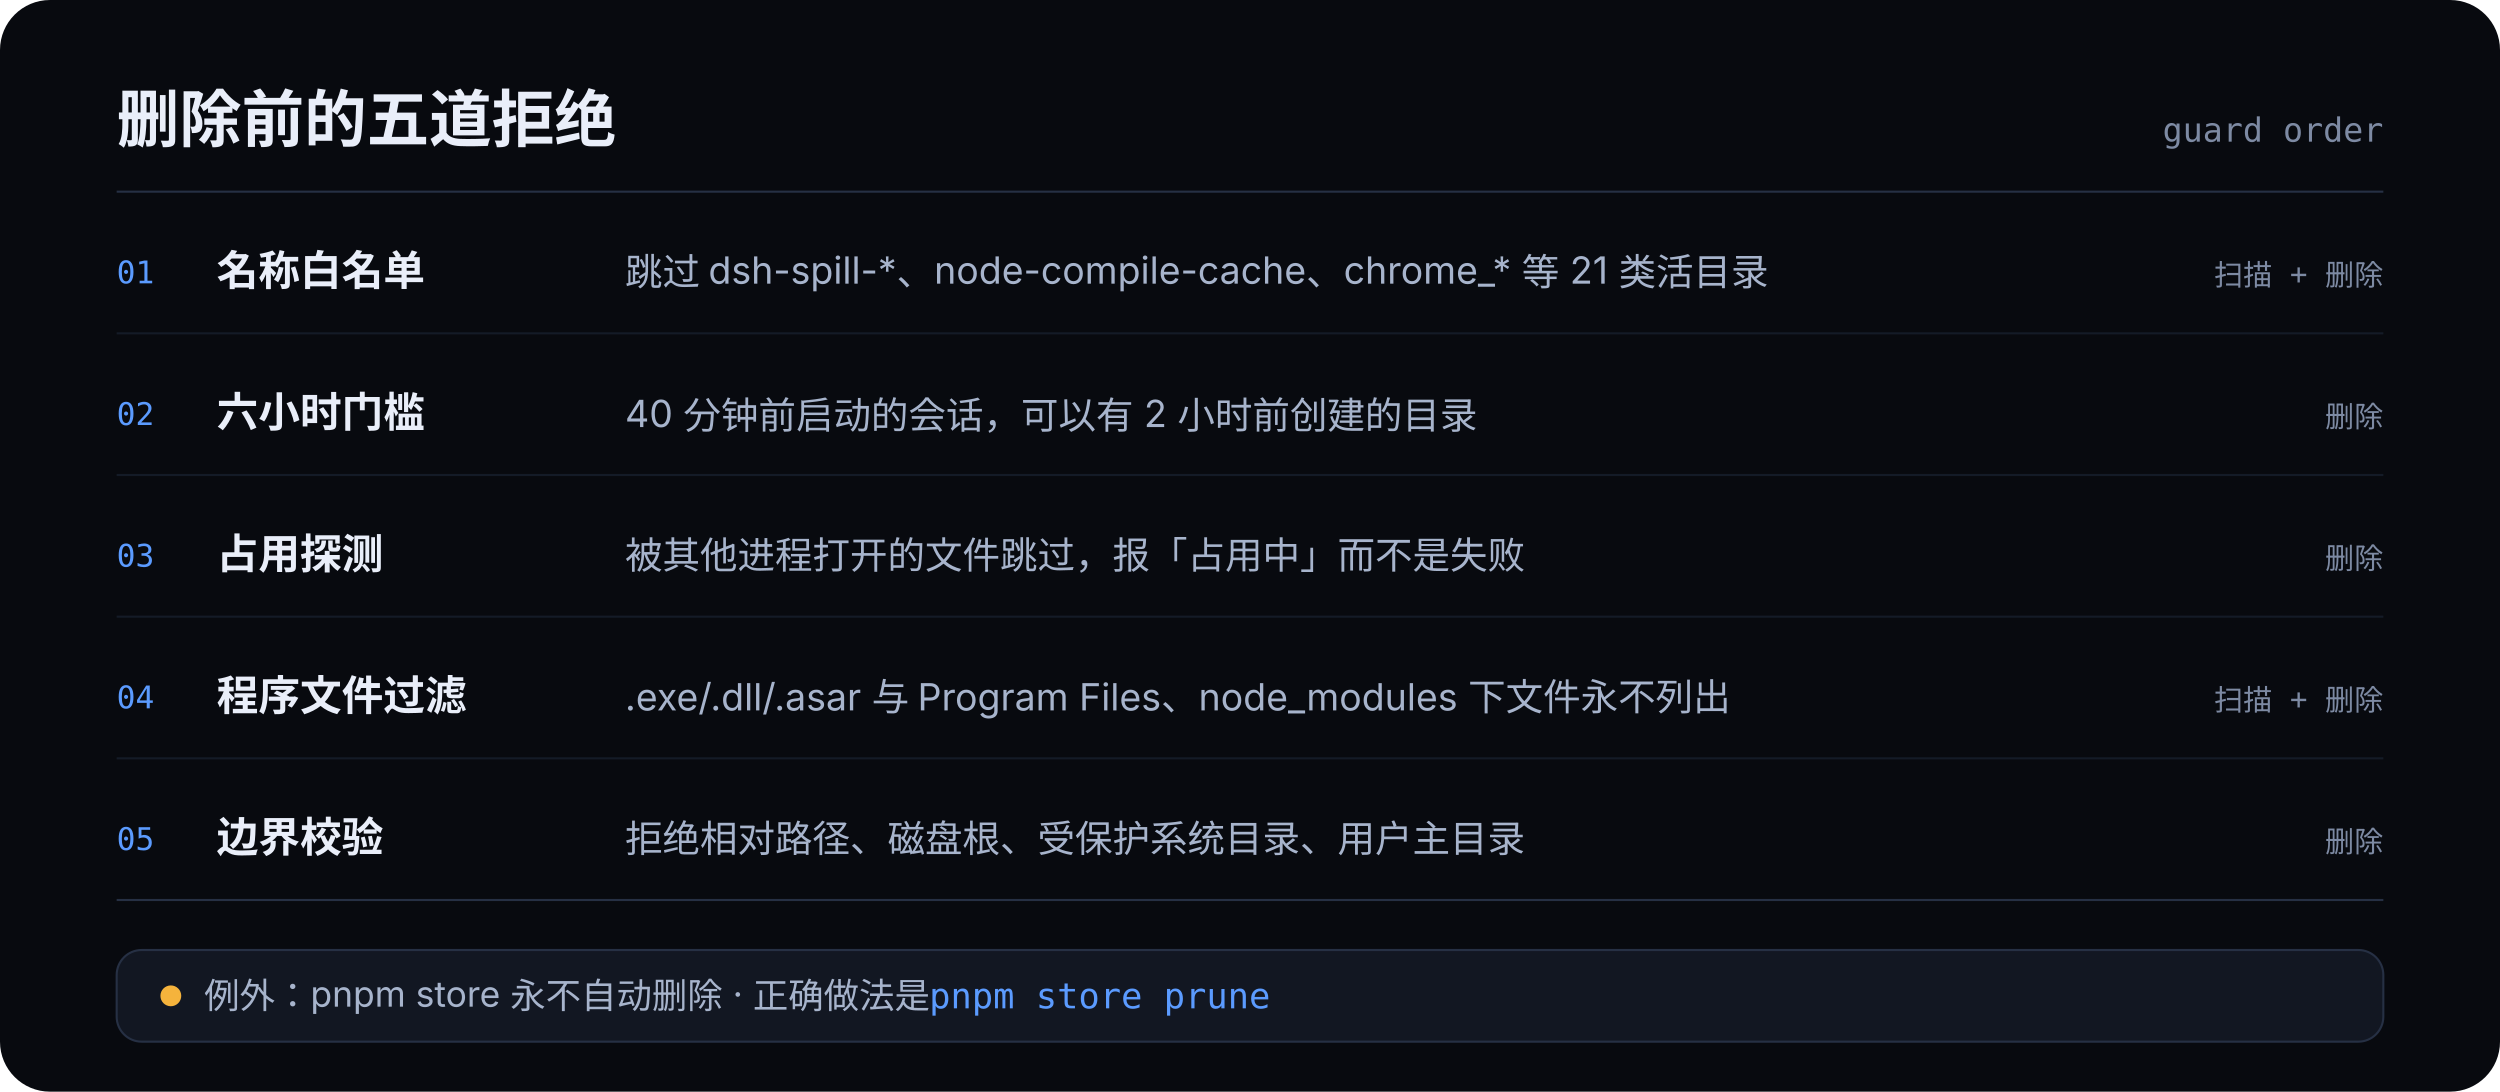
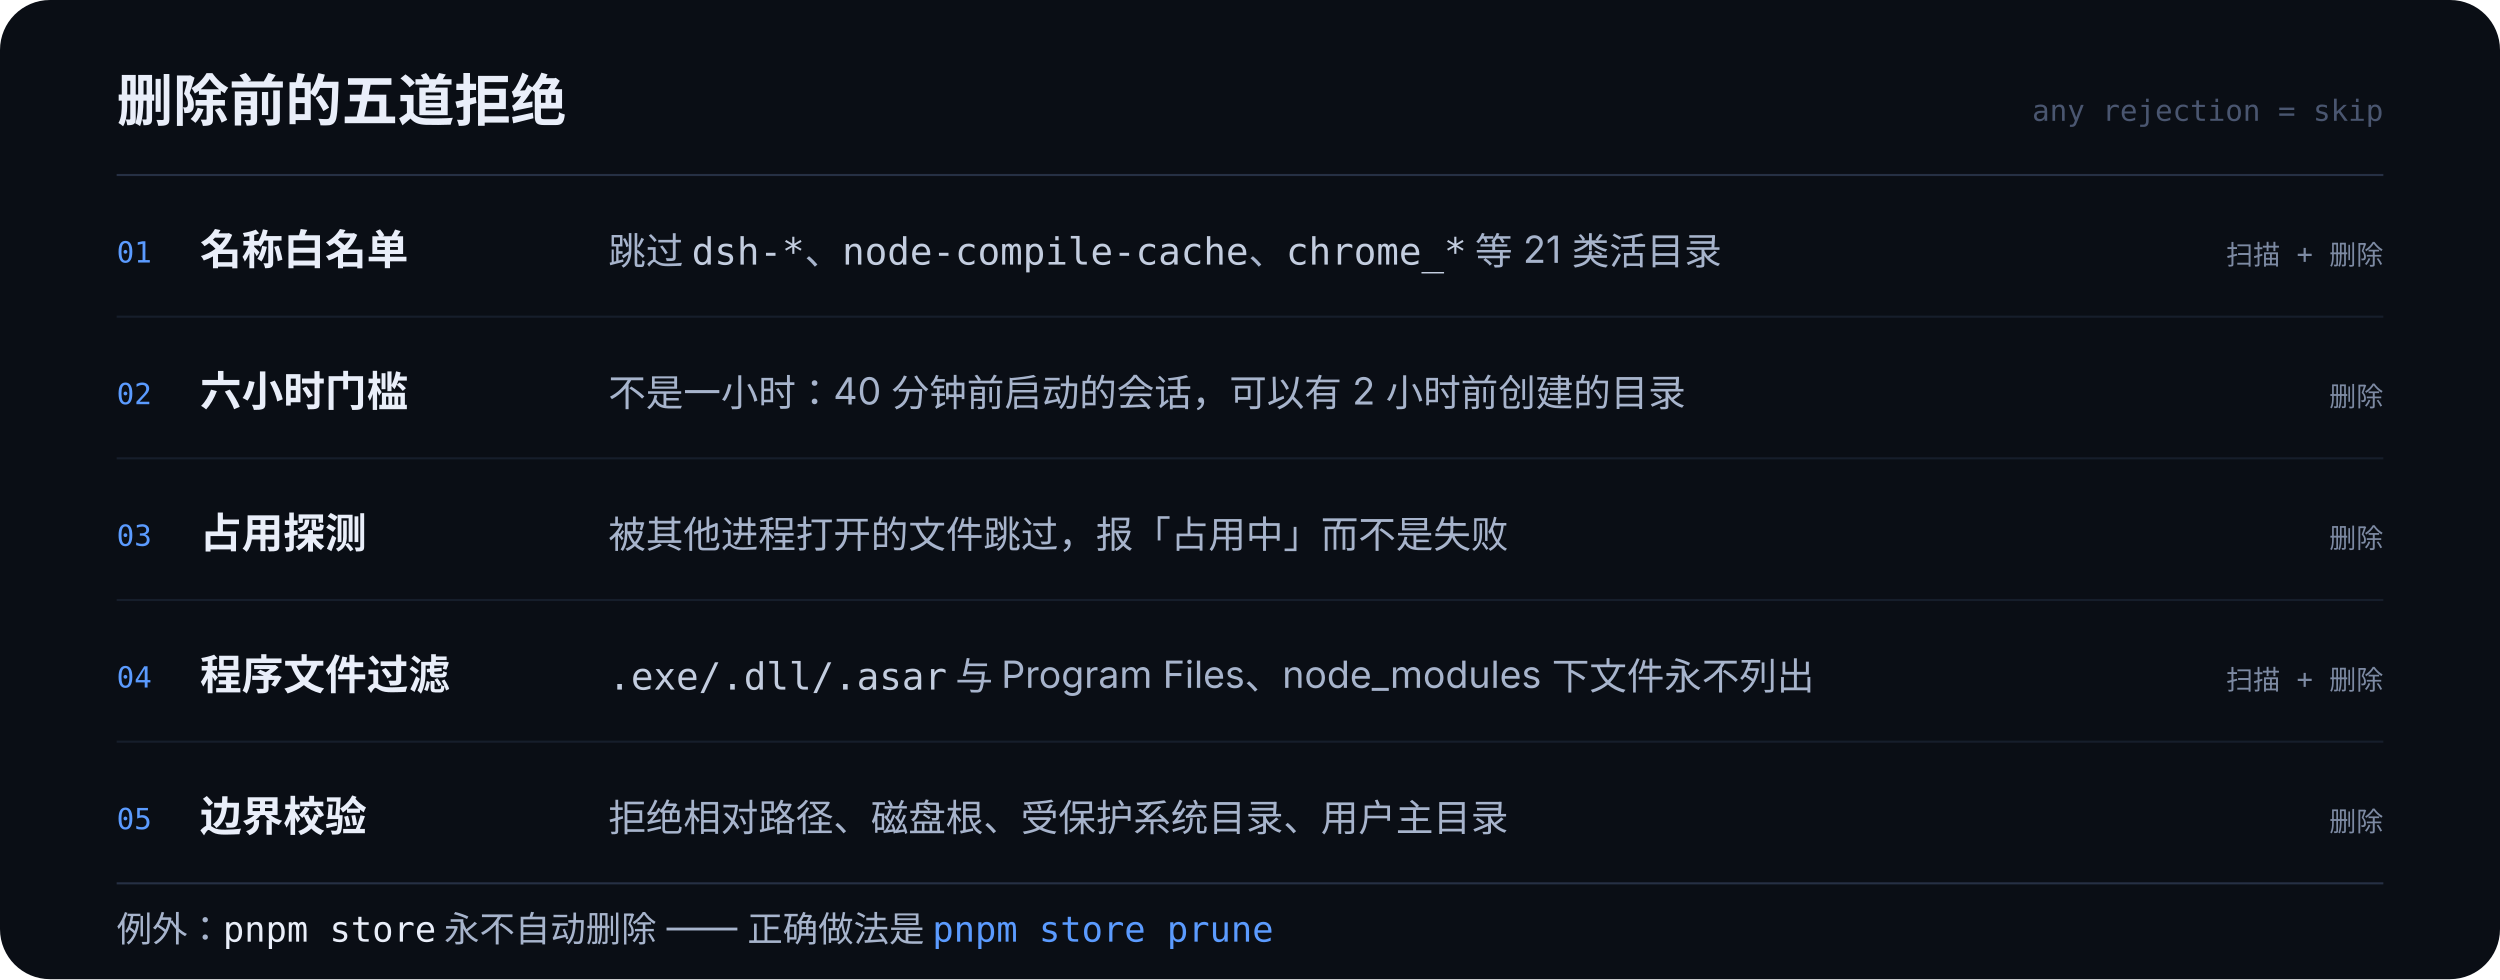
- <svg xmlns="http://www.w3.org/2000/svg" width="1200" height="524" viewBox="0 0 1200 524" role="img" aria-labelledby="guardTitle guardDesc">
-   <rect width="1200" height="524" rx="24" fill="#080A0F" />
-   <text x="56" y="68" font-family="-apple-system, BlinkMacSystemFont, Segoe UI, PingFang SC, Microsoft YaHei, sans-serif" font-size="30" font-weight="700" fill="#E9EEF9">删除前的五道拒绝</text>
-   <text x="1144" y="68" text-anchor="end" font-family="ui-monospace, SFMono-Regular, Menlo, Consolas, monospace" font-size="16" fill="#7D8AA3">guard order</text>
-   <line x1="56" y1="92" x2="1144" y2="92" stroke="#263044" />
-   <text x="56" y="136" font-family="ui-monospace, SFMono-Regular, Menlo, Consolas, monospace" font-size="15" fill="#5B9BFF">01</text>
-   <text x="104" y="137" font-family="-apple-system, BlinkMacSystemFont, Segoe UI, PingFang SC, Microsoft YaHei, sans-serif" font-size="20" font-weight="600" fill="#E9EEF9">名称白名单</text>
-   <text x="300" y="137" font-family="-apple-system, BlinkMacSystemFont, Segoe UI, PingFang SC, Microsoft YaHei, sans-serif" font-size="18" fill="#A7B4CC">跳过 dsh-spill-*、node-compile-cache、chrome_* 等 21 类活目录</text>
-   <text x="1144" y="137" text-anchor="end" font-family="ui-monospace, SFMono-Regular, Menlo, Consolas, monospace" font-size="14" fill="#7D8AA3">扫描 + 删除</text>
-   <line x1="56" y1="160" x2="1144" y2="160" stroke="#141B27" />
-   <text x="56" y="204" font-family="ui-monospace, SFMono-Regular, Menlo, Consolas, monospace" font-size="15" fill="#5B9BFF">02</text>
-   <text x="104" y="205" font-family="-apple-system, BlinkMacSystemFont, Segoe UI, PingFang SC, Microsoft YaHei, sans-serif" font-size="20" font-weight="600" fill="#E9EEF9">六小时门槛</text>
-   <text x="300" y="205" font-family="-apple-system, BlinkMacSystemFont, Segoe UI, PingFang SC, Microsoft YaHei, sans-serif" font-size="18" fill="#A7B4CC">40 分钟前启动的会话，可以有 2 小时前创建的目录</text>
-   <text x="1144" y="205" text-anchor="end" font-family="ui-monospace, SFMono-Regular, Menlo, Consolas, monospace" font-size="14" fill="#7D8AA3">删除</text>
-   <line x1="56" y1="228" x2="1144" y2="228" stroke="#141B27" />
-   <text x="56" y="272" font-family="ui-monospace, SFMono-Regular, Menlo, Consolas, monospace" font-size="15" fill="#5B9BFF">03</text>
-   <text x="104" y="273" font-family="-apple-system, BlinkMacSystemFont, Segoe UI, PingFang SC, Microsoft YaHei, sans-serif" font-size="20" font-weight="600" fill="#E9EEF9">占用探测</text>
-   <text x="300" y="273" font-family="-apple-system, BlinkMacSystemFont, Segoe UI, PingFang SC, Microsoft YaHei, sans-serif" font-size="18" fill="#A7B4CC">被其他进程打开的文件跳过，报「占用中」而不是失败</text>
-   <text x="1144" y="273" text-anchor="end" font-family="ui-monospace, SFMono-Regular, Menlo, Consolas, monospace" font-size="14" fill="#7D8AA3">删除</text>
-   <line x1="56" y1="296" x2="1144" y2="296" stroke="#141B27" />
-   <text x="56" y="340" font-family="ui-monospace, SFMono-Regular, Menlo, Consolas, monospace" font-size="15" fill="#5B9BFF">04</text>
-   <text x="104" y="341" font-family="-apple-system, BlinkMacSystemFont, Segoe UI, PingFang SC, Microsoft YaHei, sans-serif" font-size="20" font-weight="600" fill="#E9EEF9">程序文件过滤</text>
-   <text x="300" y="341" font-family="-apple-system, BlinkMacSystemFont, Segoe UI, PingFang SC, Microsoft YaHei, sans-serif" font-size="18" fill="#A7B4CC">.exe/.dll/.asar 与 Program Files、node_modules 下文件永不列出</text>
-   <text x="1144" y="341" text-anchor="end" font-family="ui-monospace, SFMono-Regular, Menlo, Consolas, monospace" font-size="14" fill="#7D8AA3">扫描 + 删除</text>
-   <line x1="56" y1="364" x2="1144" y2="364" stroke="#141B27" />
-   <text x="56" y="408" font-family="ui-monospace, SFMono-Regular, Menlo, Consolas, monospace" font-size="15" fill="#5B9BFF">05</text>
-   <text x="104" y="409" font-family="-apple-system, BlinkMacSystemFont, Segoe UI, PingFang SC, Microsoft YaHei, sans-serif" font-size="20" font-weight="600" fill="#E9EEF9">边界校验</text>
-   <text x="300" y="409" font-family="-apple-system, BlinkMacSystemFont, Segoe UI, PingFang SC, Microsoft YaHei, sans-serif" font-size="18" fill="#A7B4CC">拒绝相对路径、磁盘根、受保护系统目录、用户主目录</text>
-   <text x="1144" y="409" text-anchor="end" font-family="ui-monospace, SFMono-Regular, Menlo, Consolas, monospace" font-size="14" fill="#7D8AA3">删除</text>
-   <line x1="56" y1="432" x2="1144" y2="432" stroke="#263044" />
-   <rect x="56" y="456" width="1088" height="44" rx="12" fill="#121722" stroke="#263044" />
-   <circle cx="82" cy="478" r="5" fill="#F5B33C" />
-   <text x="98" y="484" font-family="-apple-system, BlinkMacSystemFont, Segoe UI, PingFang SC, Microsoft YaHei, sans-serif" font-size="17" fill="#A7B4CC">例外：pnpm store 永不自动删除 · 正确做法是</text>
-   <text x="446" y="484" font-family="ui-monospace, SFMono-Regular, Menlo, Consolas, monospace" font-size="17" fill="#5B9BFF">pnpm store prune</text>
+ <svg xmlns="http://www.w3.org/2000/svg" width="1200" height="470" viewBox="0 0 1200 470" role="img" aria-labelledby="guardTitle guardDesc">
+   <rect width="1200" height="470" rx="24" fill="#0A0E15" />
+   <text x="56" y="58" font-family="-apple-system, BlinkMacSystemFont, Segoe UI, PingFang SC, Microsoft YaHei, sans-serif" font-size="27" font-weight="680" fill="#E9EEF9">删除前的五道拒绝</text>
+   <text x="1144" y="58" text-anchor="end" font-family="ui-monospace, SFMono-Regular, Menlo, Consolas, monospace" font-size="14" fill="#4A5670">any rejection = skip</text>
+   <g id="guards">
+     <line x1="56" y1="84" x2="1144" y2="84" stroke="#263044" />
+     <text x="56" y="126" font-family="ui-monospace, SFMono-Regular, Menlo, Consolas, monospace" font-size="14" fill="#5B9BFF">01</text>
+     <text x="96" y="127" font-family="-apple-system, BlinkMacSystemFont, Segoe UI, PingFang SC, Microsoft YaHei, sans-serif" font-size="20" font-weight="620" fill="#E9EEF9">名称白名单</text>
+     <text x="292" y="127" font-family="-apple-system, BlinkMacSystemFont, Segoe UI, PingFang SC, Microsoft YaHei, sans-serif" font-size="18" fill="#A7B4CC">跳过 <tspan font-family="ui-monospace, SFMono-Regular, Menlo, Consolas, monospace" fill="#C3CDDF">dsh-*</tspan>、<tspan font-family="ui-monospace, SFMono-Regular, Menlo, Consolas, monospace" fill="#C3CDDF">node-compile-cache</tspan>、<tspan font-family="ui-monospace, SFMono-Regular, Menlo, Consolas, monospace" fill="#C3CDDF">chrome_*</tspan> 等 21 类活目录</text>
+     <text x="1144" y="127" text-anchor="end" font-family="ui-monospace, SFMono-Regular, Menlo, Consolas, monospace" font-size="13" fill="#7D8AA3">扫描 + 删除</text>
+     <line x1="56" y1="152" x2="1144" y2="152" stroke="#161E2B" />
+     <text x="56" y="194" font-family="ui-monospace, SFMono-Regular, Menlo, Consolas, monospace" font-size="14" fill="#5B9BFF">02</text>
+     <text x="96" y="195" font-family="-apple-system, BlinkMacSystemFont, Segoe UI, PingFang SC, Microsoft YaHei, sans-serif" font-size="20" font-weight="620" fill="#E9EEF9">六小时门槛</text>
+     <text x="292" y="195" font-family="-apple-system, BlinkMacSystemFont, Segoe UI, PingFang SC, Microsoft YaHei, sans-serif" font-size="18" fill="#A7B4CC">不是一小时：40 分钟前启动的会话，可以有 2 小时前创建的目录</text>
+     <text x="1144" y="195" text-anchor="end" font-family="ui-monospace, SFMono-Regular, Menlo, Consolas, monospace" font-size="13" fill="#7D8AA3">删除</text>
+     <line x1="56" y1="220" x2="1144" y2="220" stroke="#161E2B" />
+     <text x="56" y="262" font-family="ui-monospace, SFMono-Regular, Menlo, Consolas, monospace" font-size="14" fill="#5B9BFF">03</text>
+     <text x="96" y="263" font-family="-apple-system, BlinkMacSystemFont, Segoe UI, PingFang SC, Microsoft YaHei, sans-serif" font-size="20" font-weight="620" fill="#E9EEF9">占用探测</text>
+     <text x="292" y="263" font-family="-apple-system, BlinkMacSystemFont, Segoe UI, PingFang SC, Microsoft YaHei, sans-serif" font-size="18" fill="#A7B4CC">被其他进程打开的文件跳过，报「占用中」而不是失败</text>
+     <text x="1144" y="263" text-anchor="end" font-family="ui-monospace, SFMono-Regular, Menlo, Consolas, monospace" font-size="13" fill="#7D8AA3">删除</text>
+     <line x1="56" y1="288" x2="1144" y2="288" stroke="#161E2B" />
+     <text x="56" y="330" font-family="ui-monospace, SFMono-Regular, Menlo, Consolas, monospace" font-size="14" fill="#5B9BFF">04</text>
+     <text x="96" y="331" font-family="-apple-system, BlinkMacSystemFont, Segoe UI, PingFang SC, Microsoft YaHei, sans-serif" font-size="20" font-weight="620" fill="#E9EEF9">程序文件过滤</text>
+     <text x="292" y="331" font-family="-apple-system, BlinkMacSystemFont, Segoe UI, PingFang SC, Microsoft YaHei, sans-serif" font-size="18" fill="#A7B4CC">
+       <tspan font-family="ui-monospace, SFMono-Regular, Menlo, Consolas, monospace" fill="#C3CDDF">.exe/.dll/.asar</tspan> 与 Program Files、node_modules 下文件永不列出</text>
+     <text x="1144" y="331" text-anchor="end" font-family="ui-monospace, SFMono-Regular, Menlo, Consolas, monospace" font-size="13" fill="#7D8AA3">扫描 + 删除</text>
+     <line x1="56" y1="356" x2="1144" y2="356" stroke="#161E2B" />
+     <text x="56" y="398" font-family="ui-monospace, SFMono-Regular, Menlo, Consolas, monospace" font-size="14" fill="#5B9BFF">05</text>
+     <text x="96" y="399" font-family="-apple-system, BlinkMacSystemFont, Segoe UI, PingFang SC, Microsoft YaHei, sans-serif" font-size="20" font-weight="620" fill="#E9EEF9">边界校验</text>
+     <text x="292" y="399" font-family="-apple-system, BlinkMacSystemFont, Segoe UI, PingFang SC, Microsoft YaHei, sans-serif" font-size="18" fill="#A7B4CC">拒绝相对路径、磁盘根、受保护系统目录、用户主目录</text>
+     <text x="1144" y="399" text-anchor="end" font-family="ui-monospace, SFMono-Regular, Menlo, Consolas, monospace" font-size="13" fill="#7D8AA3">删除</text>
+     <line x1="56" y1="424" x2="1144" y2="424" stroke="#263044" />
+   </g>
+   <text x="56" y="452" font-family="-apple-system, BlinkMacSystemFont, Segoe UI, PingFang SC, Microsoft YaHei, sans-serif" font-size="17" fill="#A7B4CC">例外：<tspan font-family="ui-monospace, SFMono-Regular, Menlo, Consolas, monospace" fill="#E9EEF9">pnpm store</tspan> 永不自动删除 —— 正确做法是 <tspan font-family="ui-monospace, SFMono-Regular, Menlo, Consolas, monospace" fill="#5B9BFF">pnpm store prune</tspan>
+   </text>
</svg>
